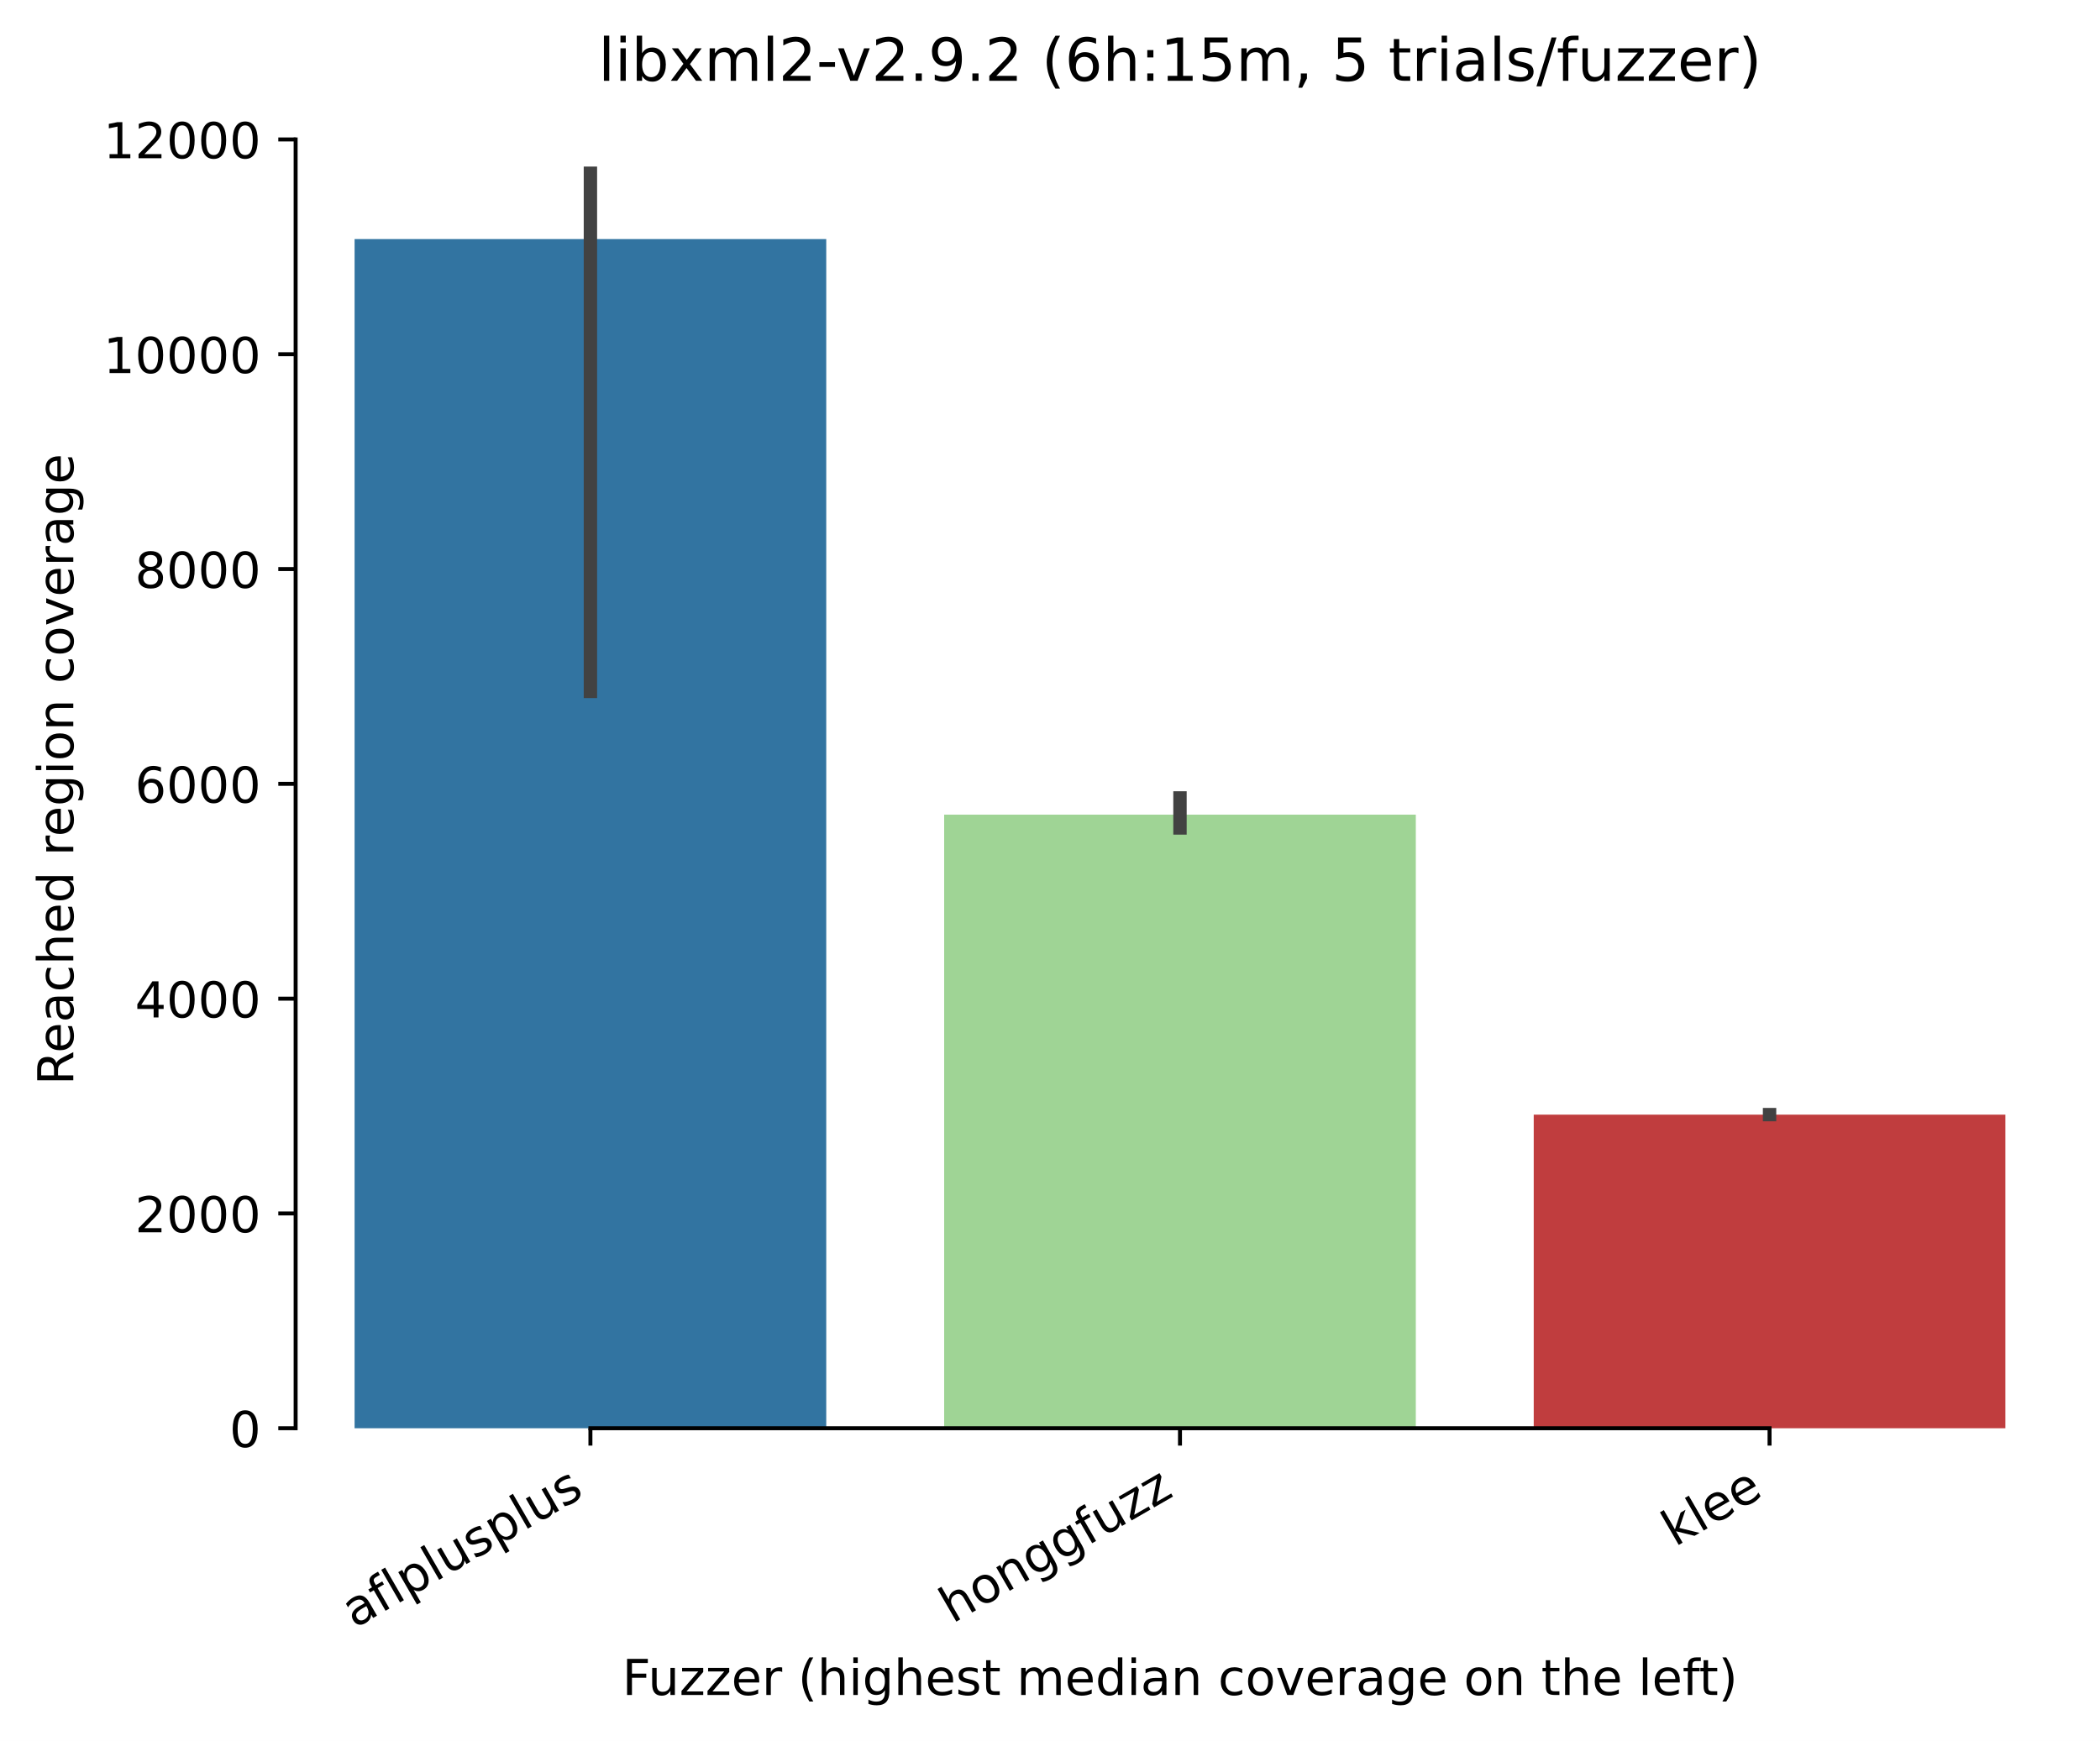
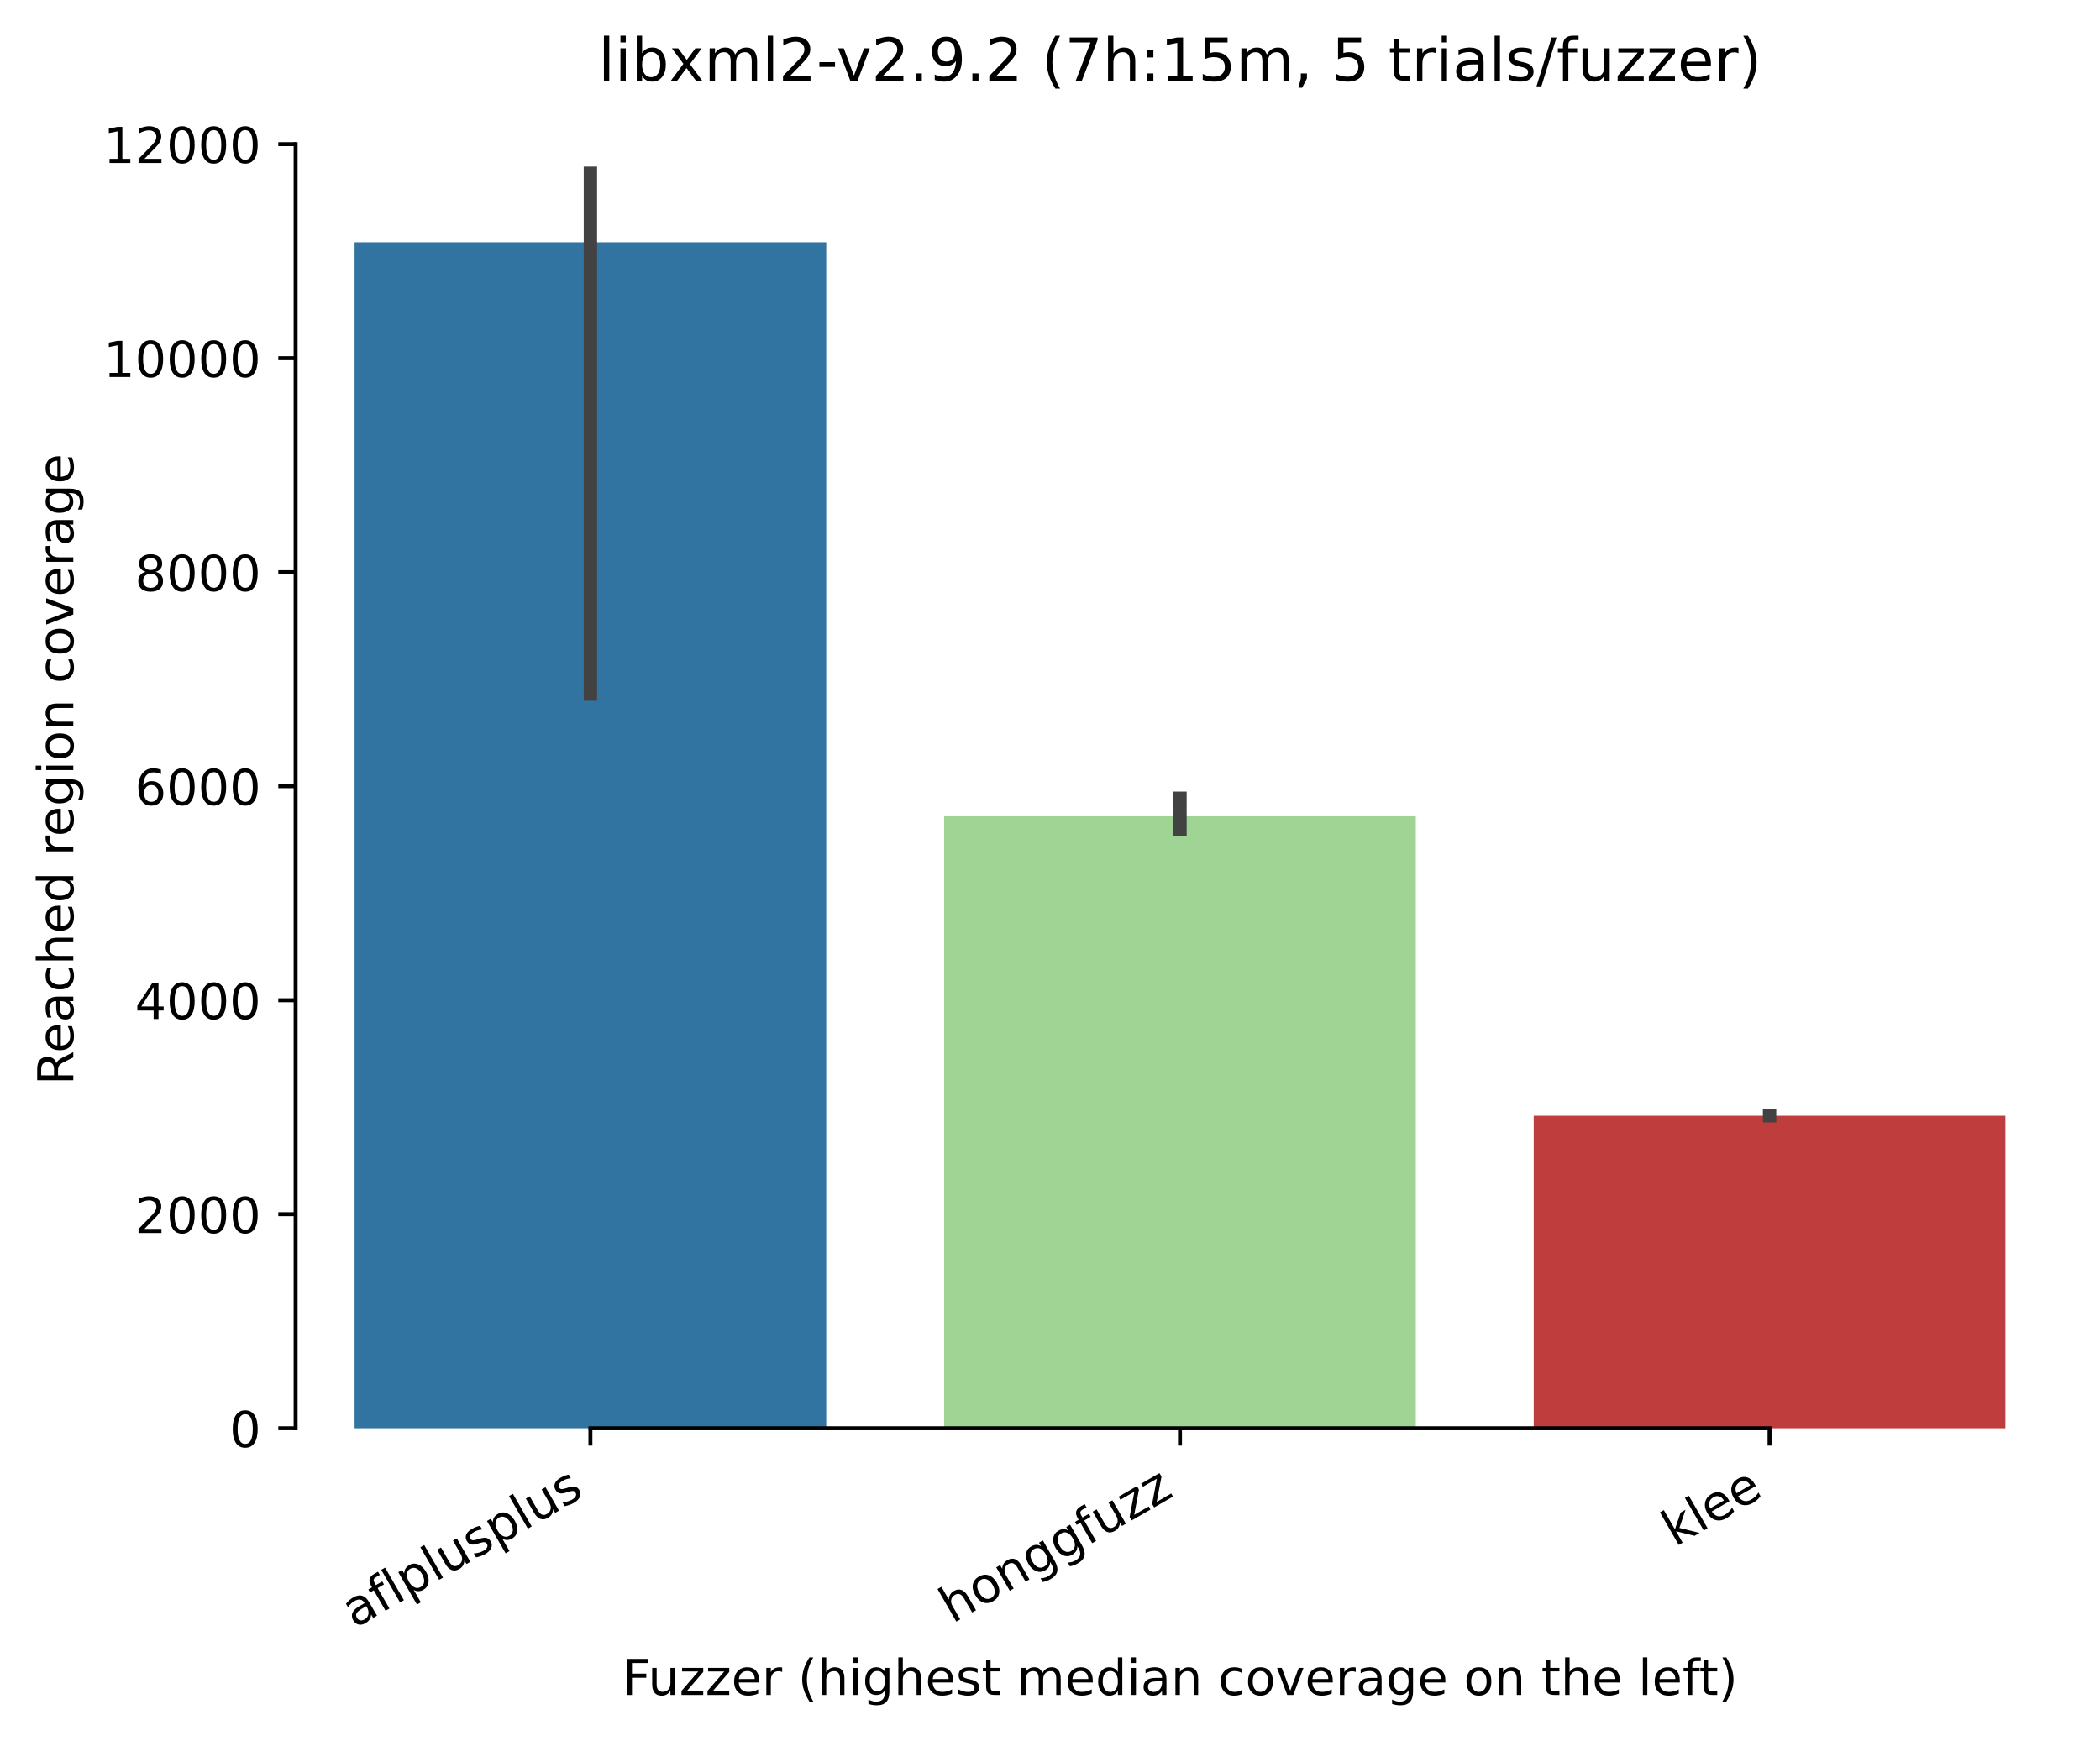
<svg xmlns="http://www.w3.org/2000/svg" xmlns:xlink="http://www.w3.org/1999/xlink" height="351.576pt" version="1.1" viewBox="0 0 424.011 351.576" width="424.011pt">
  <defs>
    <style type="text/css">*{stroke-linecap:butt;stroke-linejoin:round;}</style>
  </defs>
  <g id="figure_1">
    <g id="patch_1">
      <path d="M 0 351.576  L 424.011 351.576  L 424.011 0  L 0 0  z " style="fill:#ffffff;" />
    </g>
    <g id="axes_1">
      <g id="patch_2">
        <path d="M 59.691 288.43  L 416.811 288.43  L 416.811 22.318  L 59.691 22.318  z " style="fill:#ffffff;" />
      </g>
      <g id="patch_3">
-         <path clip-path="url(#p8a967754ef)" d="M 71.595 288.43  L 166.827 288.43  L 166.827 48.286  L 71.595 48.286  z " style="fill:#3274a1;" />
+         <path clip-path="url(#paec986c501)" d="M 71.595 288.43  L 166.827 288.43  L 166.827 48.928  L 71.595 48.928  z " style="fill:#3274a1;" />
      </g>
      <g id="patch_4">
-         <path clip-path="url(#p8a967754ef)" d="M 190.635 288.43  L 285.867 288.43  L 285.867 164.519  L 190.635 164.519  z " style="fill:#9fd495;" />
+         <path clip-path="url(#paec986c501)" d="M 190.635 288.43  L 285.867 288.43  L 285.867 164.844  L 190.635 164.844  z " style="fill:#9fd495;" />
      </g>
      <g id="patch_5">
-         <path clip-path="url(#p8a967754ef)" d="M 309.675 288.43  L 404.907 288.43  L 404.907 225.097  L 309.675 225.097  z " style="fill:#c03d3e;" />
+         <path clip-path="url(#paec986c501)" d="M 309.675 288.43  L 404.907 288.43  L 404.907 225.329  L 309.675 225.329  z " style="fill:#c03d3e;" />
      </g>
      <g id="matplotlib.axis_1">
        <g id="xtick_1">
          <g id="line2d_1">
            <defs>
-               <path d="M 0 0  L 0 3.5  " id="m9ccba4427e" style="stroke:#000000;stroke-width:0.8;" />
+               <path d="M 0 0  L 0 3.5  " id="m75c68f2772" style="stroke:#000000;stroke-width:0.8;" />
            </defs>
            <g>
-               <use style="stroke:#000000;stroke-width:0.8;" x="119.211" xlink:href="#m9ccba4427e" y="288.43" />
+               <use style="stroke:#000000;stroke-width:0.8;" x="119.211" xlink:href="#m75c68f2772" y="288.43" />
            </g>
          </g>
          <g id="text_1">
            <g transform="translate(71.60162 328.8973)rotate(-30)scale(0.1 -0.1)">
              <defs>
                <path d="M 34.281 27.484  Q 23.391 27.484 19.188 25  Q 14.984 22.516 14.984 16.5  Q 14.984 11.719 18.141 8.906  Q 21.297 6.109 26.703 6.109  Q 34.188 6.109 38.703 11.406  Q 43.219 16.703 43.219 25.484  L 43.219 27.484  z M 52.203 31.203  L 52.203 0  L 43.219 0  L 43.219 8.297  Q 40.141 3.328 35.547 0.953  Q 30.953 -1.422 24.312 -1.422  Q 15.922 -1.422 10.953 3.297  Q 6 8.016 6 15.922  Q 6 25.141 12.172 29.828  Q 18.359 34.516 30.609 34.516  L 43.219 34.516  L 43.219 35.406  Q 43.219 41.609 39.141 45  Q 35.062 48.391 27.688 48.391  Q 23 48.391 18.547 47.266  Q 14.109 46.141 10.016 43.891  L 10.016 52.203  Q 14.938 54.109 19.578 55.047  Q 24.219 56 28.609 56  Q 40.484 56 46.344 49.844  Q 52.203 43.703 52.203 31.203  z " id="DejaVuSans-97" />
                <path d="M 37.109 75.984  L 37.109 68.5  L 28.516 68.5  Q 23.688 68.5 21.797 66.547  Q 19.922 64.594 19.922 59.516  L 19.922 54.688  L 34.719 54.688  L 34.719 47.703  L 19.922 47.703  L 19.922 0  L 10.891 0  L 10.891 47.703  L 2.297 47.703  L 2.297 54.688  L 10.891 54.688  L 10.891 58.5  Q 10.891 67.625 15.141 71.797  Q 19.391 75.984 28.609 75.984  z " id="DejaVuSans-102" />
                <path d="M 9.422 75.984  L 18.406 75.984  L 18.406 0  L 9.422 0  z " id="DejaVuSans-108" />
                <path d="M 18.109 8.203  L 18.109 -20.797  L 9.078 -20.797  L 9.078 54.688  L 18.109 54.688  L 18.109 46.391  Q 20.953 51.266 25.266 53.625  Q 29.594 56 35.594 56  Q 45.562 56 51.781 48.094  Q 58.016 40.188 58.016 27.297  Q 58.016 14.406 51.781 6.484  Q 45.562 -1.422 35.594 -1.422  Q 29.594 -1.422 25.266 0.953  Q 20.953 3.328 18.109 8.203  z M 48.688 27.297  Q 48.688 37.203 44.609 42.844  Q 40.531 48.484 33.406 48.484  Q 26.266 48.484 22.188 42.844  Q 18.109 37.203 18.109 27.297  Q 18.109 17.391 22.188 11.75  Q 26.266 6.109 33.406 6.109  Q 40.531 6.109 44.609 11.75  Q 48.688 17.391 48.688 27.297  z " id="DejaVuSans-112" />
                <path d="M 8.5 21.578  L 8.5 54.688  L 17.484 54.688  L 17.484 21.922  Q 17.484 14.156 20.5 10.266  Q 23.531 6.391 29.594 6.391  Q 36.859 6.391 41.078 11.031  Q 45.312 15.672 45.312 23.688  L 45.312 54.688  L 54.297 54.688  L 54.297 0  L 45.312 0  L 45.312 8.406  Q 42.047 3.422 37.719 1  Q 33.406 -1.422 27.688 -1.422  Q 18.266 -1.422 13.375 4.438  Q 8.5 10.297 8.5 21.578  z M 31.109 56  z " id="DejaVuSans-117" />
                <path d="M 44.281 53.078  L 44.281 44.578  Q 40.484 46.531 36.375 47.5  Q 32.281 48.484 27.875 48.484  Q 21.188 48.484 17.844 46.438  Q 14.5 44.391 14.5 40.281  Q 14.5 37.156 16.891 35.375  Q 19.281 33.594 26.516 31.984  L 29.594 31.297  Q 39.156 29.25 43.188 25.516  Q 47.219 21.781 47.219 15.094  Q 47.219 7.469 41.188 3.016  Q 35.156 -1.422 24.609 -1.422  Q 20.219 -1.422 15.453 -0.562  Q 10.688 0.297 5.422 2  L 5.422 11.281  Q 10.406 8.688 15.234 7.391  Q 20.062 6.109 24.812 6.109  Q 31.156 6.109 34.562 8.281  Q 37.984 10.453 37.984 14.406  Q 37.984 18.062 35.516 20.016  Q 33.062 21.969 24.703 23.781  L 21.578 24.516  Q 13.234 26.266 9.516 29.906  Q 5.812 33.547 5.812 39.891  Q 5.812 47.609 11.281 51.797  Q 16.75 56 26.812 56  Q 31.781 56 36.172 55.266  Q 40.578 54.547 44.281 53.078  z " id="DejaVuSans-115" />
              </defs>
              <use xlink:href="#DejaVuSans-97" />
              <use x="61.279" xlink:href="#DejaVuSans-102" />
              <use x="96.484" xlink:href="#DejaVuSans-108" />
              <use x="124.268" xlink:href="#DejaVuSans-112" />
              <use x="187.744" xlink:href="#DejaVuSans-108" />
              <use x="215.527" xlink:href="#DejaVuSans-117" />
              <use x="278.906" xlink:href="#DejaVuSans-115" />
              <use x="331.006" xlink:href="#DejaVuSans-112" />
              <use x="394.482" xlink:href="#DejaVuSans-108" />
              <use x="422.266" xlink:href="#DejaVuSans-117" />
              <use x="485.645" xlink:href="#DejaVuSans-115" />
            </g>
          </g>
        </g>
        <g id="xtick_2">
          <g id="line2d_2">
            <g>
-               <use style="stroke:#000000;stroke-width:0.8;" x="238.251" xlink:href="#m9ccba4427e" y="288.43" />
+               <use style="stroke:#000000;stroke-width:0.8;" x="238.251" xlink:href="#m75c68f2772" y="288.43" />
            </g>
          </g>
          <g id="text_2">
            <g transform="translate(192.3114 327.9332)rotate(-30)scale(0.1 -0.1)">
              <defs>
                <path d="M 54.891 33.016  L 54.891 0  L 45.906 0  L 45.906 32.719  Q 45.906 40.484 42.875 44.328  Q 39.844 48.188 33.797 48.188  Q 26.516 48.188 22.312 43.547  Q 18.109 38.922 18.109 30.906  L 18.109 0  L 9.078 0  L 9.078 75.984  L 18.109 75.984  L 18.109 46.188  Q 21.344 51.125 25.703 53.562  Q 30.078 56 35.797 56  Q 45.219 56 50.047 50.172  Q 54.891 44.344 54.891 33.016  z " id="DejaVuSans-104" />
                <path d="M 30.609 48.391  Q 23.391 48.391 19.188 42.75  Q 14.984 37.109 14.984 27.297  Q 14.984 17.484 19.156 11.844  Q 23.344 6.203 30.609 6.203  Q 37.797 6.203 41.984 11.859  Q 46.188 17.531 46.188 27.297  Q 46.188 37.016 41.984 42.703  Q 37.797 48.391 30.609 48.391  z M 30.609 56  Q 42.328 56 49.016 48.375  Q 55.719 40.766 55.719 27.297  Q 55.719 13.875 49.016 6.219  Q 42.328 -1.422 30.609 -1.422  Q 18.844 -1.422 12.172 6.219  Q 5.516 13.875 5.516 27.297  Q 5.516 40.766 12.172 48.375  Q 18.844 56 30.609 56  z " id="DejaVuSans-111" />
                <path d="M 54.891 33.016  L 54.891 0  L 45.906 0  L 45.906 32.719  Q 45.906 40.484 42.875 44.328  Q 39.844 48.188 33.797 48.188  Q 26.516 48.188 22.312 43.547  Q 18.109 38.922 18.109 30.906  L 18.109 0  L 9.078 0  L 9.078 54.688  L 18.109 54.688  L 18.109 46.188  Q 21.344 51.125 25.703 53.562  Q 30.078 56 35.797 56  Q 45.219 56 50.047 50.172  Q 54.891 44.344 54.891 33.016  z " id="DejaVuSans-110" />
                <path d="M 45.406 27.984  Q 45.406 37.75 41.375 43.109  Q 37.359 48.484 30.078 48.484  Q 22.859 48.484 18.828 43.109  Q 14.797 37.75 14.797 27.984  Q 14.797 18.266 18.828 12.891  Q 22.859 7.516 30.078 7.516  Q 37.359 7.516 41.375 12.891  Q 45.406 18.266 45.406 27.984  z M 54.391 6.781  Q 54.391 -7.172 48.188 -13.984  Q 42 -20.797 29.203 -20.797  Q 24.469 -20.797 20.266 -20.094  Q 16.062 -19.391 12.109 -17.922  L 12.109 -9.188  Q 16.062 -11.328 19.922 -12.344  Q 23.781 -13.375 27.781 -13.375  Q 36.625 -13.375 41.016 -8.766  Q 45.406 -4.156 45.406 5.172  L 45.406 9.625  Q 42.625 4.781 38.281 2.391  Q 33.938 0 27.875 0  Q 17.828 0 11.672 7.656  Q 5.516 15.328 5.516 27.984  Q 5.516 40.672 11.672 48.328  Q 17.828 56 27.875 56  Q 33.938 56 38.281 53.609  Q 42.625 51.219 45.406 46.391  L 45.406 54.688  L 54.391 54.688  z " id="DejaVuSans-103" />
                <path d="M 5.516 54.688  L 48.188 54.688  L 48.188 46.484  L 14.406 7.172  L 48.188 7.172  L 48.188 0  L 4.297 0  L 4.297 8.203  L 38.094 47.516  L 5.516 47.516  z " id="DejaVuSans-122" />
              </defs>
              <use xlink:href="#DejaVuSans-104" />
              <use x="63.379" xlink:href="#DejaVuSans-111" />
              <use x="124.561" xlink:href="#DejaVuSans-110" />
              <use x="187.939" xlink:href="#DejaVuSans-103" />
              <use x="251.416" xlink:href="#DejaVuSans-103" />
              <use x="314.893" xlink:href="#DejaVuSans-102" />
              <use x="350.098" xlink:href="#DejaVuSans-117" />
              <use x="413.477" xlink:href="#DejaVuSans-122" />
              <use x="465.967" xlink:href="#DejaVuSans-122" />
            </g>
          </g>
        </g>
        <g id="xtick_3">
          <g id="line2d_3">
            <g>
-               <use style="stroke:#000000;stroke-width:0.8;" x="357.291" xlink:href="#m9ccba4427e" y="288.43" />
+               <use style="stroke:#000000;stroke-width:0.8;" x="357.291" xlink:href="#m75c68f2772" y="288.43" />
            </g>
          </g>
          <g id="text_3">
            <g transform="translate(338.1725 312.4481)rotate(-30)scale(0.1 -0.1)">
              <defs>
                <path d="M 9.078 75.984  L 18.109 75.984  L 18.109 31.109  L 44.922 54.688  L 56.391 54.688  L 27.391 29.109  L 57.625 0  L 45.906 0  L 18.109 26.703  L 18.109 0  L 9.078 0  z " id="DejaVuSans-107" />
                <path d="M 56.203 29.594  L 56.203 25.203  L 14.891 25.203  Q 15.484 15.922 20.484 11.062  Q 25.484 6.203 34.422 6.203  Q 39.594 6.203 44.453 7.469  Q 49.312 8.734 54.109 11.281  L 54.109 2.781  Q 49.266 0.734 44.188 -0.344  Q 39.109 -1.422 33.891 -1.422  Q 20.797 -1.422 13.156 6.188  Q 5.516 13.812 5.516 26.812  Q 5.516 40.234 12.766 48.109  Q 20.016 56 32.328 56  Q 43.359 56 49.781 48.891  Q 56.203 41.797 56.203 29.594  z M 47.219 32.234  Q 47.125 39.594 43.094 43.984  Q 39.062 48.391 32.422 48.391  Q 24.906 48.391 20.391 44.141  Q 15.875 39.891 15.188 32.172  z " id="DejaVuSans-101" />
              </defs>
              <use xlink:href="#DejaVuSans-107" />
              <use x="57.91" xlink:href="#DejaVuSans-108" />
              <use x="85.693" xlink:href="#DejaVuSans-101" />
              <use x="147.217" xlink:href="#DejaVuSans-101" />
            </g>
          </g>
        </g>
        <g id="text_4">
          <g transform="translate(125.6327 342.2968)scale(0.1 -0.1)">
            <defs>
              <path d="M 9.812 72.906  L 51.703 72.906  L 51.703 64.594  L 19.672 64.594  L 19.672 43.109  L 48.578 43.109  L 48.578 34.812  L 19.672 34.812  L 19.672 0  L 9.812 0  z " id="DejaVuSans-70" />
              <path d="M 41.109 46.297  Q 39.594 47.172 37.812 47.578  Q 36.031 48 33.891 48  Q 26.266 48 22.188 43.047  Q 18.109 38.094 18.109 28.812  L 18.109 0  L 9.078 0  L 9.078 54.688  L 18.109 54.688  L 18.109 46.188  Q 20.953 51.172 25.484 53.578  Q 30.031 56 36.531 56  Q 37.453 56 38.578 55.875  Q 39.703 55.766 41.062 55.516  z " id="DejaVuSans-114" />
              <path id="DejaVuSans-32" />
              <path d="M 31 75.875  Q 24.469 64.656 21.281 53.656  Q 18.109 42.672 18.109 31.391  Q 18.109 20.125 21.312 9.062  Q 24.516 -2 31 -13.188  L 23.188 -13.188  Q 15.875 -1.703 12.234 9.375  Q 8.594 20.453 8.594 31.391  Q 8.594 42.281 12.203 53.312  Q 15.828 64.359 23.188 75.875  z " id="DejaVuSans-40" />
              <path d="M 9.422 54.688  L 18.406 54.688  L 18.406 0  L 9.422 0  z M 9.422 75.984  L 18.406 75.984  L 18.406 64.594  L 9.422 64.594  z " id="DejaVuSans-105" />
              <path d="M 18.312 70.219  L 18.312 54.688  L 36.812 54.688  L 36.812 47.703  L 18.312 47.703  L 18.312 18.016  Q 18.312 11.328 20.141 9.422  Q 21.969 7.516 27.594 7.516  L 36.812 7.516  L 36.812 0  L 27.594 0  Q 17.188 0 13.234 3.875  Q 9.281 7.766 9.281 18.016  L 9.281 47.703  L 2.688 47.703  L 2.688 54.688  L 9.281 54.688  L 9.281 70.219  z " id="DejaVuSans-116" />
              <path d="M 52 44.188  Q 55.375 50.25 60.062 53.125  Q 64.75 56 71.094 56  Q 79.641 56 84.281 50.016  Q 88.922 44.047 88.922 33.016  L 88.922 0  L 79.891 0  L 79.891 32.719  Q 79.891 40.578 77.094 44.375  Q 74.312 48.188 68.609 48.188  Q 61.625 48.188 57.562 43.547  Q 53.516 38.922 53.516 30.906  L 53.516 0  L 44.484 0  L 44.484 32.719  Q 44.484 40.625 41.703 44.406  Q 38.922 48.188 33.109 48.188  Q 26.219 48.188 22.156 43.531  Q 18.109 38.875 18.109 30.906  L 18.109 0  L 9.078 0  L 9.078 54.688  L 18.109 54.688  L 18.109 46.188  Q 21.188 51.219 25.484 53.609  Q 29.781 56 35.688 56  Q 41.656 56 45.828 52.969  Q 50 49.953 52 44.188  z " id="DejaVuSans-109" />
              <path d="M 45.406 46.391  L 45.406 75.984  L 54.391 75.984  L 54.391 0  L 45.406 0  L 45.406 8.203  Q 42.578 3.328 38.25 0.953  Q 33.938 -1.422 27.875 -1.422  Q 17.969 -1.422 11.734 6.484  Q 5.516 14.406 5.516 27.297  Q 5.516 40.188 11.734 48.094  Q 17.969 56 27.875 56  Q 33.938 56 38.25 53.625  Q 42.578 51.266 45.406 46.391  z M 14.797 27.297  Q 14.797 17.391 18.875 11.75  Q 22.953 6.109 30.078 6.109  Q 37.203 6.109 41.297 11.75  Q 45.406 17.391 45.406 27.297  Q 45.406 37.203 41.297 42.844  Q 37.203 48.484 30.078 48.484  Q 22.953 48.484 18.875 42.844  Q 14.797 37.203 14.797 27.297  z " id="DejaVuSans-100" />
              <path d="M 48.781 52.594  L 48.781 44.188  Q 44.969 46.297 41.141 47.344  Q 37.312 48.391 33.406 48.391  Q 24.656 48.391 19.812 42.844  Q 14.984 37.312 14.984 27.297  Q 14.984 17.281 19.812 11.734  Q 24.656 6.203 33.406 6.203  Q 37.312 6.203 41.141 7.25  Q 44.969 8.297 48.781 10.406  L 48.781 2.094  Q 45.016 0.344 40.984 -0.531  Q 36.969 -1.422 32.422 -1.422  Q 20.062 -1.422 12.781 6.344  Q 5.516 14.109 5.516 27.297  Q 5.516 40.672 12.859 48.328  Q 20.219 56 33.016 56  Q 37.156 56 41.109 55.141  Q 45.062 54.297 48.781 52.594  z " id="DejaVuSans-99" />
              <path d="M 2.984 54.688  L 12.5 54.688  L 29.594 8.797  L 46.688 54.688  L 56.203 54.688  L 35.688 0  L 23.484 0  z " id="DejaVuSans-118" />
              <path d="M 8.016 75.875  L 15.828 75.875  Q 23.141 64.359 26.781 53.312  Q 30.422 42.281 30.422 31.391  Q 30.422 20.453 26.781 9.375  Q 23.141 -1.703 15.828 -13.188  L 8.016 -13.188  Q 14.5 -2 17.703 9.062  Q 20.906 20.125 20.906 31.391  Q 20.906 42.672 17.703 53.656  Q 14.5 64.656 8.016 75.875  z " id="DejaVuSans-41" />
            </defs>
            <use xlink:href="#DejaVuSans-70" />
            <use x="52.02" xlink:href="#DejaVuSans-117" />
            <use x="115.398" xlink:href="#DejaVuSans-122" />
            <use x="167.889" xlink:href="#DejaVuSans-122" />
            <use x="220.379" xlink:href="#DejaVuSans-101" />
            <use x="281.902" xlink:href="#DejaVuSans-114" />
            <use x="323.016" xlink:href="#DejaVuSans-32" />
            <use x="354.803" xlink:href="#DejaVuSans-40" />
            <use x="393.816" xlink:href="#DejaVuSans-104" />
            <use x="457.195" xlink:href="#DejaVuSans-105" />
            <use x="484.979" xlink:href="#DejaVuSans-103" />
            <use x="548.455" xlink:href="#DejaVuSans-104" />
            <use x="611.834" xlink:href="#DejaVuSans-101" />
            <use x="673.357" xlink:href="#DejaVuSans-115" />
            <use x="725.457" xlink:href="#DejaVuSans-116" />
            <use x="764.666" xlink:href="#DejaVuSans-32" />
            <use x="796.453" xlink:href="#DejaVuSans-109" />
            <use x="893.865" xlink:href="#DejaVuSans-101" />
            <use x="955.389" xlink:href="#DejaVuSans-100" />
            <use x="1018.865" xlink:href="#DejaVuSans-105" />
            <use x="1046.648" xlink:href="#DejaVuSans-97" />
            <use x="1107.928" xlink:href="#DejaVuSans-110" />
            <use x="1171.307" xlink:href="#DejaVuSans-32" />
            <use x="1203.094" xlink:href="#DejaVuSans-99" />
            <use x="1258.074" xlink:href="#DejaVuSans-111" />
            <use x="1319.256" xlink:href="#DejaVuSans-118" />
            <use x="1378.436" xlink:href="#DejaVuSans-101" />
            <use x="1439.959" xlink:href="#DejaVuSans-114" />
            <use x="1481.072" xlink:href="#DejaVuSans-97" />
            <use x="1542.352" xlink:href="#DejaVuSans-103" />
            <use x="1605.828" xlink:href="#DejaVuSans-101" />
            <use x="1667.352" xlink:href="#DejaVuSans-32" />
            <use x="1699.139" xlink:href="#DejaVuSans-111" />
            <use x="1760.32" xlink:href="#DejaVuSans-110" />
            <use x="1823.699" xlink:href="#DejaVuSans-32" />
            <use x="1855.486" xlink:href="#DejaVuSans-116" />
            <use x="1894.695" xlink:href="#DejaVuSans-104" />
            <use x="1958.074" xlink:href="#DejaVuSans-101" />
            <use x="2019.598" xlink:href="#DejaVuSans-32" />
            <use x="2051.385" xlink:href="#DejaVuSans-108" />
            <use x="2079.168" xlink:href="#DejaVuSans-101" />
            <use x="2140.691" xlink:href="#DejaVuSans-102" />
            <use x="2174.146" xlink:href="#DejaVuSans-116" />
            <use x="2213.355" xlink:href="#DejaVuSans-41" />
          </g>
        </g>
      </g>
      <g id="matplotlib.axis_2">
        <g id="ytick_1">
          <g id="line2d_4">
            <defs>
-               <path d="M 0 0  L -3.5 0  " id="m19718b94be" style="stroke:#000000;stroke-width:0.8;" />
+               <path d="M 0 0  L -3.5 0  " id="m7f1a95e4f5" style="stroke:#000000;stroke-width:0.8;" />
            </defs>
            <g>
-               <use style="stroke:#000000;stroke-width:0.8;" x="59.691" xlink:href="#m19718b94be" y="288.43" />
+               <use style="stroke:#000000;stroke-width:0.8;" x="59.691" xlink:href="#m7f1a95e4f5" y="288.43" />
            </g>
          </g>
          <g id="text_5">
            <g transform="translate(46.32812 292.2293)scale(0.1 -0.1)">
              <defs>
                <path d="M 31.781 66.406  Q 24.172 66.406 20.328 58.906  Q 16.5 51.422 16.5 36.375  Q 16.5 21.391 20.328 13.891  Q 24.172 6.391 31.781 6.391  Q 39.453 6.391 43.281 13.891  Q 47.125 21.391 47.125 36.375  Q 47.125 51.422 43.281 58.906  Q 39.453 66.406 31.781 66.406  z M 31.781 74.219  Q 44.047 74.219 50.516 64.516  Q 56.984 54.828 56.984 36.375  Q 56.984 17.969 50.516 8.266  Q 44.047 -1.422 31.781 -1.422  Q 19.531 -1.422 13.062 8.266  Q 6.594 17.969 6.594 36.375  Q 6.594 54.828 13.062 64.516  Q 19.531 74.219 31.781 74.219  z " id="DejaVuSans-48" />
              </defs>
              <use xlink:href="#DejaVuSans-48" />
            </g>
          </g>
        </g>
        <g id="ytick_2">
          <g id="line2d_5">
            <g>
-               <use style="stroke:#000000;stroke-width:0.8;" x="59.691" xlink:href="#m19718b94be" y="245.051" />
+               <use style="stroke:#000000;stroke-width:0.8;" x="59.691" xlink:href="#m7f1a95e4f5" y="245.21" />
            </g>
          </g>
          <g id="text_6">
-             <g transform="translate(27.24063 248.8507)scale(0.1 -0.1)">
+             <g transform="translate(27.24063 249.0097)scale(0.1 -0.1)">
              <defs>
                <path d="M 19.188 8.297  L 53.609 8.297  L 53.609 0  L 7.328 0  L 7.328 8.297  Q 12.938 14.109 22.625 23.891  Q 32.328 33.688 34.812 36.531  Q 39.547 41.844 41.422 45.531  Q 43.312 49.219 43.312 52.781  Q 43.312 58.594 39.234 62.25  Q 35.156 65.922 28.609 65.922  Q 23.969 65.922 18.812 64.312  Q 13.672 62.703 7.812 59.422  L 7.812 69.391  Q 13.766 71.781 18.938 73  Q 24.125 74.219 28.422 74.219  Q 39.75 74.219 46.484 68.547  Q 53.219 62.891 53.219 53.422  Q 53.219 48.922 51.531 44.891  Q 49.859 40.875 45.406 35.406  Q 44.188 33.984 37.641 27.219  Q 31.109 20.453 19.188 8.297  z " id="DejaVuSans-50" />
              </defs>
              <use xlink:href="#DejaVuSans-50" />
              <use x="63.623" xlink:href="#DejaVuSans-48" />
              <use x="127.246" xlink:href="#DejaVuSans-48" />
              <use x="190.869" xlink:href="#DejaVuSans-48" />
            </g>
          </g>
        </g>
        <g id="ytick_3">
          <g id="line2d_6">
            <g>
-               <use style="stroke:#000000;stroke-width:0.8;" x="59.691" xlink:href="#m19718b94be" y="201.673" />
+               <use style="stroke:#000000;stroke-width:0.8;" x="59.691" xlink:href="#m7f1a95e4f5" y="201.991" />
            </g>
          </g>
          <g id="text_7">
-             <g transform="translate(27.24063 205.472)scale(0.1 -0.1)">
+             <g transform="translate(27.24063 205.7901)scale(0.1 -0.1)">
              <defs>
                <path d="M 37.797 64.312  L 12.891 25.391  L 37.797 25.391  z M 35.203 72.906  L 47.609 72.906  L 47.609 25.391  L 58.016 25.391  L 58.016 17.188  L 47.609 17.188  L 47.609 0  L 37.797 0  L 37.797 17.188  L 4.891 17.188  L 4.891 26.703  z " id="DejaVuSans-52" />
              </defs>
              <use xlink:href="#DejaVuSans-52" />
              <use x="63.623" xlink:href="#DejaVuSans-48" />
              <use x="127.246" xlink:href="#DejaVuSans-48" />
              <use x="190.869" xlink:href="#DejaVuSans-48" />
            </g>
          </g>
        </g>
        <g id="ytick_4">
          <g id="line2d_7">
            <g>
-               <use style="stroke:#000000;stroke-width:0.8;" x="59.691" xlink:href="#m19718b94be" y="158.294" />
+               <use style="stroke:#000000;stroke-width:0.8;" x="59.691" xlink:href="#m7f1a95e4f5" y="158.771" />
            </g>
          </g>
          <g id="text_8">
-             <g transform="translate(27.24063 162.0933)scale(0.1 -0.1)">
+             <g transform="translate(27.24063 162.5704)scale(0.1 -0.1)">
              <defs>
                <path d="M 33.016 40.375  Q 26.375 40.375 22.484 35.828  Q 18.609 31.297 18.609 23.391  Q 18.609 15.531 22.484 10.953  Q 26.375 6.391 33.016 6.391  Q 39.656 6.391 43.531 10.953  Q 47.406 15.531 47.406 23.391  Q 47.406 31.297 43.531 35.828  Q 39.656 40.375 33.016 40.375  z M 52.594 71.297  L 52.594 62.312  Q 48.875 64.062 45.094 64.984  Q 41.312 65.922 37.594 65.922  Q 27.828 65.922 22.672 59.328  Q 17.531 52.734 16.797 39.406  Q 19.672 43.656 24.016 45.922  Q 28.375 48.188 33.594 48.188  Q 44.578 48.188 50.953 41.516  Q 57.328 34.859 57.328 23.391  Q 57.328 12.156 50.688 5.359  Q 44.047 -1.422 33.016 -1.422  Q 20.359 -1.422 13.672 8.266  Q 6.984 17.969 6.984 36.375  Q 6.984 53.656 15.188 63.938  Q 23.391 74.219 37.203 74.219  Q 40.922 74.219 44.703 73.484  Q 48.484 72.75 52.594 71.297  z " id="DejaVuSans-54" />
              </defs>
              <use xlink:href="#DejaVuSans-54" />
              <use x="63.623" xlink:href="#DejaVuSans-48" />
              <use x="127.246" xlink:href="#DejaVuSans-48" />
              <use x="190.869" xlink:href="#DejaVuSans-48" />
            </g>
          </g>
        </g>
        <g id="ytick_5">
          <g id="line2d_8">
            <g>
-               <use style="stroke:#000000;stroke-width:0.8;" x="59.691" xlink:href="#m19718b94be" y="114.915" />
+               <use style="stroke:#000000;stroke-width:0.8;" x="59.691" xlink:href="#m7f1a95e4f5" y="115.552" />
            </g>
          </g>
          <g id="text_9">
-             <g transform="translate(27.24063 118.7146)scale(0.1 -0.1)">
+             <g transform="translate(27.24063 119.3508)scale(0.1 -0.1)">
              <defs>
                <path d="M 31.781 34.625  Q 24.75 34.625 20.719 30.859  Q 16.703 27.094 16.703 20.516  Q 16.703 13.922 20.719 10.156  Q 24.75 6.391 31.781 6.391  Q 38.812 6.391 42.859 10.172  Q 46.922 13.969 46.922 20.516  Q 46.922 27.094 42.891 30.859  Q 38.875 34.625 31.781 34.625  z M 21.922 38.812  Q 15.578 40.375 12.031 44.719  Q 8.5 49.078 8.5 55.328  Q 8.5 64.062 14.719 69.141  Q 20.953 74.219 31.781 74.219  Q 42.672 74.219 48.875 69.141  Q 55.078 64.062 55.078 55.328  Q 55.078 49.078 51.531 44.719  Q 48 40.375 41.703 38.812  Q 48.828 37.156 52.797 32.312  Q 56.781 27.484 56.781 20.516  Q 56.781 9.906 50.312 4.234  Q 43.844 -1.422 31.781 -1.422  Q 19.734 -1.422 13.25 4.234  Q 6.781 9.906 6.781 20.516  Q 6.781 27.484 10.781 32.312  Q 14.797 37.156 21.922 38.812  z M 18.312 54.391  Q 18.312 48.734 21.844 45.562  Q 25.391 42.391 31.781 42.391  Q 38.141 42.391 41.719 45.562  Q 45.312 48.734 45.312 54.391  Q 45.312 60.062 41.719 63.234  Q 38.141 66.406 31.781 66.406  Q 25.391 66.406 21.844 63.234  Q 18.312 60.062 18.312 54.391  z " id="DejaVuSans-56" />
              </defs>
              <use xlink:href="#DejaVuSans-56" />
              <use x="63.623" xlink:href="#DejaVuSans-48" />
              <use x="127.246" xlink:href="#DejaVuSans-48" />
              <use x="190.869" xlink:href="#DejaVuSans-48" />
            </g>
          </g>
        </g>
        <g id="ytick_6">
          <g id="line2d_9">
            <g>
-               <use style="stroke:#000000;stroke-width:0.8;" x="59.691" xlink:href="#m19718b94be" y="71.537" />
+               <use style="stroke:#000000;stroke-width:0.8;" x="59.691" xlink:href="#m7f1a95e4f5" y="72.332" />
            </g>
          </g>
          <g id="text_10">
-             <g transform="translate(20.87813 75.33589)scale(0.1 -0.1)">
+             <g transform="translate(20.87813 76.13112)scale(0.1 -0.1)">
              <defs>
                <path d="M 12.406 8.297  L 28.516 8.297  L 28.516 63.922  L 10.984 60.406  L 10.984 69.391  L 28.422 72.906  L 38.281 72.906  L 38.281 8.297  L 54.391 8.297  L 54.391 0  L 12.406 0  z " id="DejaVuSans-49" />
              </defs>
              <use xlink:href="#DejaVuSans-49" />
              <use x="63.623" xlink:href="#DejaVuSans-48" />
              <use x="127.246" xlink:href="#DejaVuSans-48" />
              <use x="190.869" xlink:href="#DejaVuSans-48" />
              <use x="254.492" xlink:href="#DejaVuSans-48" />
            </g>
          </g>
        </g>
        <g id="ytick_7">
          <g id="line2d_10">
            <g>
-               <use style="stroke:#000000;stroke-width:0.8;" x="59.691" xlink:href="#m19718b94be" y="28.158" />
+               <use style="stroke:#000000;stroke-width:0.8;" x="59.691" xlink:href="#m7f1a95e4f5" y="29.112" />
            </g>
          </g>
          <g id="text_11">
-             <g transform="translate(20.87813 31.9572)scale(0.1 -0.1)">
+             <g transform="translate(20.87813 32.91147)scale(0.1 -0.1)">
              <use xlink:href="#DejaVuSans-49" />
              <use x="63.623" xlink:href="#DejaVuSans-50" />
              <use x="127.246" xlink:href="#DejaVuSans-48" />
              <use x="190.869" xlink:href="#DejaVuSans-48" />
              <use x="254.492" xlink:href="#DejaVuSans-48" />
            </g>
          </g>
        </g>
        <g id="text_12">
          <g transform="translate(14.79844 219.1366)rotate(-90)scale(0.1 -0.1)">
            <defs>
              <path d="M 44.391 34.188  Q 47.562 33.109 50.562 29.594  Q 53.562 26.078 56.594 19.922  L 66.609 0  L 56 0  L 46.688 18.703  Q 43.062 26.031 39.672 28.422  Q 36.281 30.812 30.422 30.812  L 19.672 30.812  L 19.672 0  L 9.812 0  L 9.812 72.906  L 32.078 72.906  Q 44.578 72.906 50.734 67.672  Q 56.891 62.453 56.891 51.906  Q 56.891 45.016 53.688 40.469  Q 50.484 35.938 44.391 34.188  z M 19.672 64.797  L 19.672 38.922  L 32.078 38.922  Q 39.203 38.922 42.844 42.219  Q 46.484 45.516 46.484 51.906  Q 46.484 58.297 42.844 61.547  Q 39.203 64.797 32.078 64.797  z " id="DejaVuSans-82" />
            </defs>
            <use xlink:href="#DejaVuSans-82" />
            <use x="64.982" xlink:href="#DejaVuSans-101" />
            <use x="126.506" xlink:href="#DejaVuSans-97" />
            <use x="187.785" xlink:href="#DejaVuSans-99" />
            <use x="242.766" xlink:href="#DejaVuSans-104" />
            <use x="306.145" xlink:href="#DejaVuSans-101" />
            <use x="367.668" xlink:href="#DejaVuSans-100" />
            <use x="431.145" xlink:href="#DejaVuSans-32" />
            <use x="462.932" xlink:href="#DejaVuSans-114" />
            <use x="501.795" xlink:href="#DejaVuSans-101" />
            <use x="563.318" xlink:href="#DejaVuSans-103" />
            <use x="626.795" xlink:href="#DejaVuSans-105" />
            <use x="654.578" xlink:href="#DejaVuSans-111" />
            <use x="715.76" xlink:href="#DejaVuSans-110" />
            <use x="779.139" xlink:href="#DejaVuSans-32" />
            <use x="810.926" xlink:href="#DejaVuSans-99" />
            <use x="865.906" xlink:href="#DejaVuSans-111" />
            <use x="927.088" xlink:href="#DejaVuSans-118" />
            <use x="986.268" xlink:href="#DejaVuSans-101" />
            <use x="1047.791" xlink:href="#DejaVuSans-114" />
            <use x="1088.904" xlink:href="#DejaVuSans-97" />
            <use x="1150.184" xlink:href="#DejaVuSans-103" />
            <use x="1213.66" xlink:href="#DejaVuSans-101" />
          </g>
        </g>
      </g>
      <g id="line2d_11">
-         <path clip-path="url(#p8a967754ef)" d="M 119.211 139.62  L 119.211 34.99  " style="fill:none;stroke:#424242;stroke-linecap:square;stroke-width:2.7;" />
+         <path clip-path="url(#paec986c501)" d="M 119.211 140.165  L 119.211 34.99  " style="fill:none;stroke:#424242;stroke-linecap:square;stroke-width:2.7;" />
      </g>
      <g id="line2d_12">
-         <path clip-path="url(#p8a967754ef)" d="M 238.251 167.208  L 238.251 161.135  " style="fill:none;stroke:#424242;stroke-linecap:square;stroke-width:2.7;" />
+         <path clip-path="url(#paec986c501)" d="M 238.251 167.545  L 238.251 161.213  " style="fill:none;stroke:#424242;stroke-linecap:square;stroke-width:2.7;" />
      </g>
      <g id="line2d_13">
-         <path clip-path="url(#p8a967754ef)" d="M 357.291 225.097  L 357.291 225.097  " style="fill:none;stroke:#424242;stroke-linecap:square;stroke-width:2.7;" />
+         <path clip-path="url(#paec986c501)" d="M 357.291 225.329  L 357.291 225.329  " style="fill:none;stroke:#424242;stroke-linecap:square;stroke-width:2.7;" />
      </g>
      <g id="patch_6">
-         <path d="M 59.691 288.43  L 59.691 28.158  " style="fill:none;stroke:#000000;stroke-linecap:square;stroke-linejoin:miter;stroke-width:0.8;" />
+         <path d="M 59.691 288.43  L 59.691 29.112  " style="fill:none;stroke:#000000;stroke-linecap:square;stroke-linejoin:miter;stroke-width:0.8;" />
      </g>
      <g id="patch_7">
        <path d="M 119.211 288.43  L 357.291 288.43  " style="fill:none;stroke:#000000;stroke-linecap:square;stroke-linejoin:miter;stroke-width:0.8;" />
      </g>
      <g id="text_13">
        <g transform="translate(120.8081 16.31812)scale(0.12 -0.12)">
          <defs>
            <path d="M 48.688 27.297  Q 48.688 37.203 44.609 42.844  Q 40.531 48.484 33.406 48.484  Q 26.266 48.484 22.188 42.844  Q 18.109 37.203 18.109 27.297  Q 18.109 17.391 22.188 11.75  Q 26.266 6.109 33.406 6.109  Q 40.531 6.109 44.609 11.75  Q 48.688 17.391 48.688 27.297  z M 18.109 46.391  Q 20.953 51.266 25.266 53.625  Q 29.594 56 35.594 56  Q 45.562 56 51.781 48.094  Q 58.016 40.188 58.016 27.297  Q 58.016 14.406 51.781 6.484  Q 45.562 -1.422 35.594 -1.422  Q 29.594 -1.422 25.266 0.953  Q 20.953 3.328 18.109 8.203  L 18.109 0  L 9.078 0  L 9.078 75.984  L 18.109 75.984  z " id="DejaVuSans-98" />
            <path d="M 54.891 54.688  L 35.109 28.078  L 55.906 0  L 45.312 0  L 29.391 21.484  L 13.484 0  L 2.875 0  L 24.125 28.609  L 4.688 54.688  L 15.281 54.688  L 29.781 35.203  L 44.281 54.688  z " id="DejaVuSans-120" />
            <path d="M 4.891 31.391  L 31.203 31.391  L 31.203 23.391  L 4.891 23.391  z " id="DejaVuSans-45" />
            <path d="M 10.688 12.406  L 21 12.406  L 21 0  L 10.688 0  z " id="DejaVuSans-46" />
            <path d="M 10.984 1.516  L 10.984 10.5  Q 14.703 8.734 18.5 7.812  Q 22.312 6.891 25.984 6.891  Q 35.75 6.891 40.891 13.453  Q 46.047 20.016 46.781 33.406  Q 43.953 29.203 39.594 26.953  Q 35.25 24.703 29.984 24.703  Q 19.047 24.703 12.672 31.312  Q 6.297 37.938 6.297 49.422  Q 6.297 60.641 12.938 67.422  Q 19.578 74.219 30.609 74.219  Q 43.266 74.219 49.922 64.516  Q 56.594 54.828 56.594 36.375  Q 56.594 19.141 48.406 8.859  Q 40.234 -1.422 26.422 -1.422  Q 22.703 -1.422 18.891 -0.688  Q 15.094 0.047 10.984 1.516  z M 30.609 32.422  Q 37.25 32.422 41.125 36.953  Q 45.016 41.5 45.016 49.422  Q 45.016 57.281 41.125 61.844  Q 37.25 66.406 30.609 66.406  Q 23.969 66.406 20.094 61.844  Q 16.219 57.281 16.219 49.422  Q 16.219 41.5 20.094 36.953  Q 23.969 32.422 30.609 32.422  z " id="DejaVuSans-57" />
+             <path d="M 8.203 72.906  L 55.078 72.906  L 55.078 68.703  L 28.609 0  L 18.312 0  L 43.219 64.594  L 8.203 64.594  z " id="DejaVuSans-55" />
            <path d="M 11.719 12.406  L 22.016 12.406  L 22.016 0  L 11.719 0  z M 11.719 51.703  L 22.016 51.703  L 22.016 39.312  L 11.719 39.312  z " id="DejaVuSans-58" />
            <path d="M 10.797 72.906  L 49.516 72.906  L 49.516 64.594  L 19.828 64.594  L 19.828 46.734  Q 21.969 47.469 24.109 47.828  Q 26.266 48.188 28.422 48.188  Q 40.625 48.188 47.75 41.5  Q 54.891 34.812 54.891 23.391  Q 54.891 11.625 47.562 5.094  Q 40.234 -1.422 26.906 -1.422  Q 22.312 -1.422 17.547 -0.641  Q 12.797 0.141 7.719 1.703  L 7.719 11.625  Q 12.109 9.234 16.797 8.062  Q 21.484 6.891 26.703 6.891  Q 35.156 6.891 40.078 11.328  Q 45.016 15.766 45.016 23.391  Q 45.016 31 40.078 35.438  Q 35.156 39.891 26.703 39.891  Q 22.75 39.891 18.812 39.016  Q 14.891 38.141 10.797 36.281  z " id="DejaVuSans-53" />
            <path d="M 11.719 12.406  L 22.016 12.406  L 22.016 4  L 14.016 -11.625  L 7.719 -11.625  L 11.719 4  z " id="DejaVuSans-44" />
            <path d="M 25.391 72.906  L 33.688 72.906  L 8.297 -9.281  L 0 -9.281  z " id="DejaVuSans-47" />
          </defs>
          <use xlink:href="#DejaVuSans-108" />
          <use x="27.783" xlink:href="#DejaVuSans-105" />
          <use x="55.566" xlink:href="#DejaVuSans-98" />
          <use x="119.043" xlink:href="#DejaVuSans-120" />
          <use x="178.223" xlink:href="#DejaVuSans-109" />
          <use x="275.635" xlink:href="#DejaVuSans-108" />
          <use x="303.418" xlink:href="#DejaVuSans-50" />
          <use x="367.041" xlink:href="#DejaVuSans-45" />
          <use x="400.5" xlink:href="#DejaVuSans-118" />
          <use x="459.68" xlink:href="#DejaVuSans-50" />
          <use x="523.303" xlink:href="#DejaVuSans-46" />
          <use x="555.09" xlink:href="#DejaVuSans-57" />
          <use x="618.713" xlink:href="#DejaVuSans-46" />
          <use x="650.5" xlink:href="#DejaVuSans-50" />
          <use x="714.123" xlink:href="#DejaVuSans-32" />
          <use x="745.91" xlink:href="#DejaVuSans-40" />
-           <use x="784.924" xlink:href="#DejaVuSans-54" />
+           <use x="784.924" xlink:href="#DejaVuSans-55" />
          <use x="848.547" xlink:href="#DejaVuSans-104" />
          <use x="911.926" xlink:href="#DejaVuSans-58" />
          <use x="945.617" xlink:href="#DejaVuSans-49" />
          <use x="1009.24" xlink:href="#DejaVuSans-53" />
          <use x="1072.863" xlink:href="#DejaVuSans-109" />
          <use x="1170.275" xlink:href="#DejaVuSans-44" />
          <use x="1202.062" xlink:href="#DejaVuSans-32" />
          <use x="1233.85" xlink:href="#DejaVuSans-53" />
          <use x="1297.473" xlink:href="#DejaVuSans-32" />
          <use x="1329.26" xlink:href="#DejaVuSans-116" />
          <use x="1368.469" xlink:href="#DejaVuSans-114" />
          <use x="1409.582" xlink:href="#DejaVuSans-105" />
          <use x="1437.365" xlink:href="#DejaVuSans-97" />
          <use x="1498.645" xlink:href="#DejaVuSans-108" />
          <use x="1526.428" xlink:href="#DejaVuSans-115" />
          <use x="1578.527" xlink:href="#DejaVuSans-47" />
          <use x="1612.219" xlink:href="#DejaVuSans-102" />
          <use x="1647.424" xlink:href="#DejaVuSans-117" />
          <use x="1710.803" xlink:href="#DejaVuSans-122" />
          <use x="1763.293" xlink:href="#DejaVuSans-122" />
          <use x="1815.783" xlink:href="#DejaVuSans-101" />
          <use x="1877.307" xlink:href="#DejaVuSans-114" />
          <use x="1918.42" xlink:href="#DejaVuSans-41" />
        </g>
      </g>
    </g>
  </g>
  <defs>
-     <clipPath id="p8a967754ef">
+     <clipPath id="paec986c501">
      <rect height="266.112" width="357.12" x="59.691" y="22.318" />
    </clipPath>
  </defs>
</svg>
